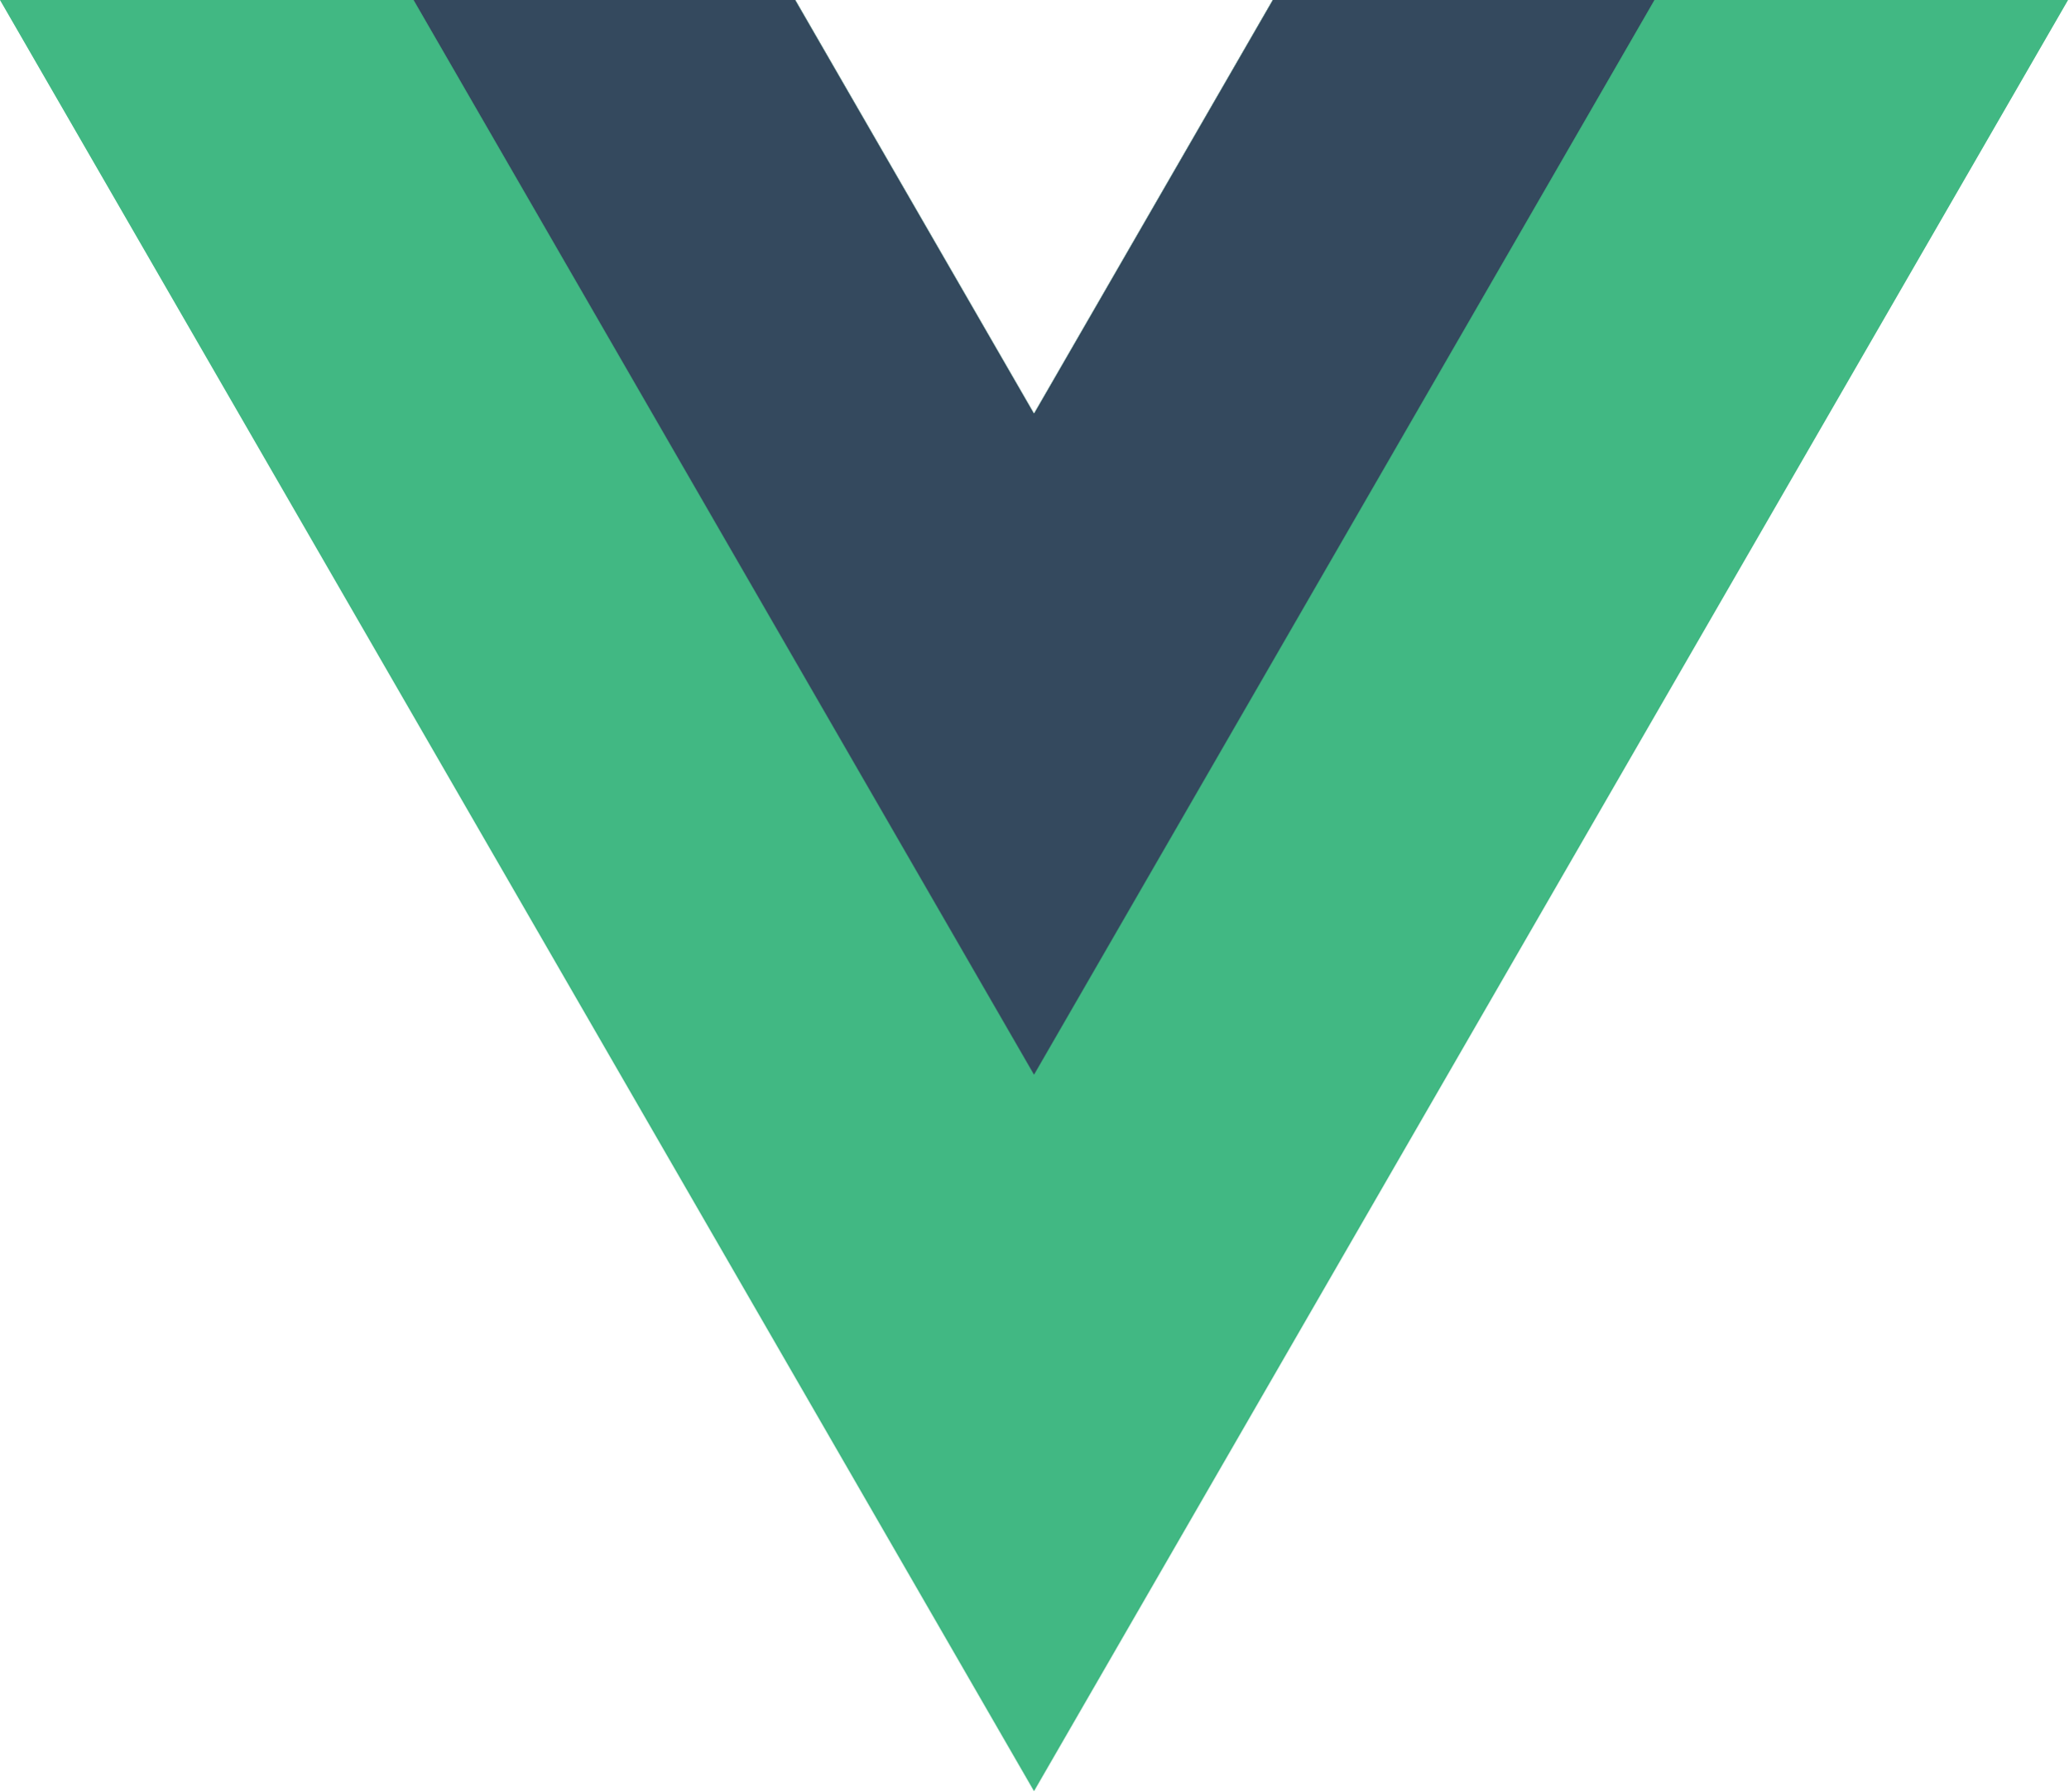
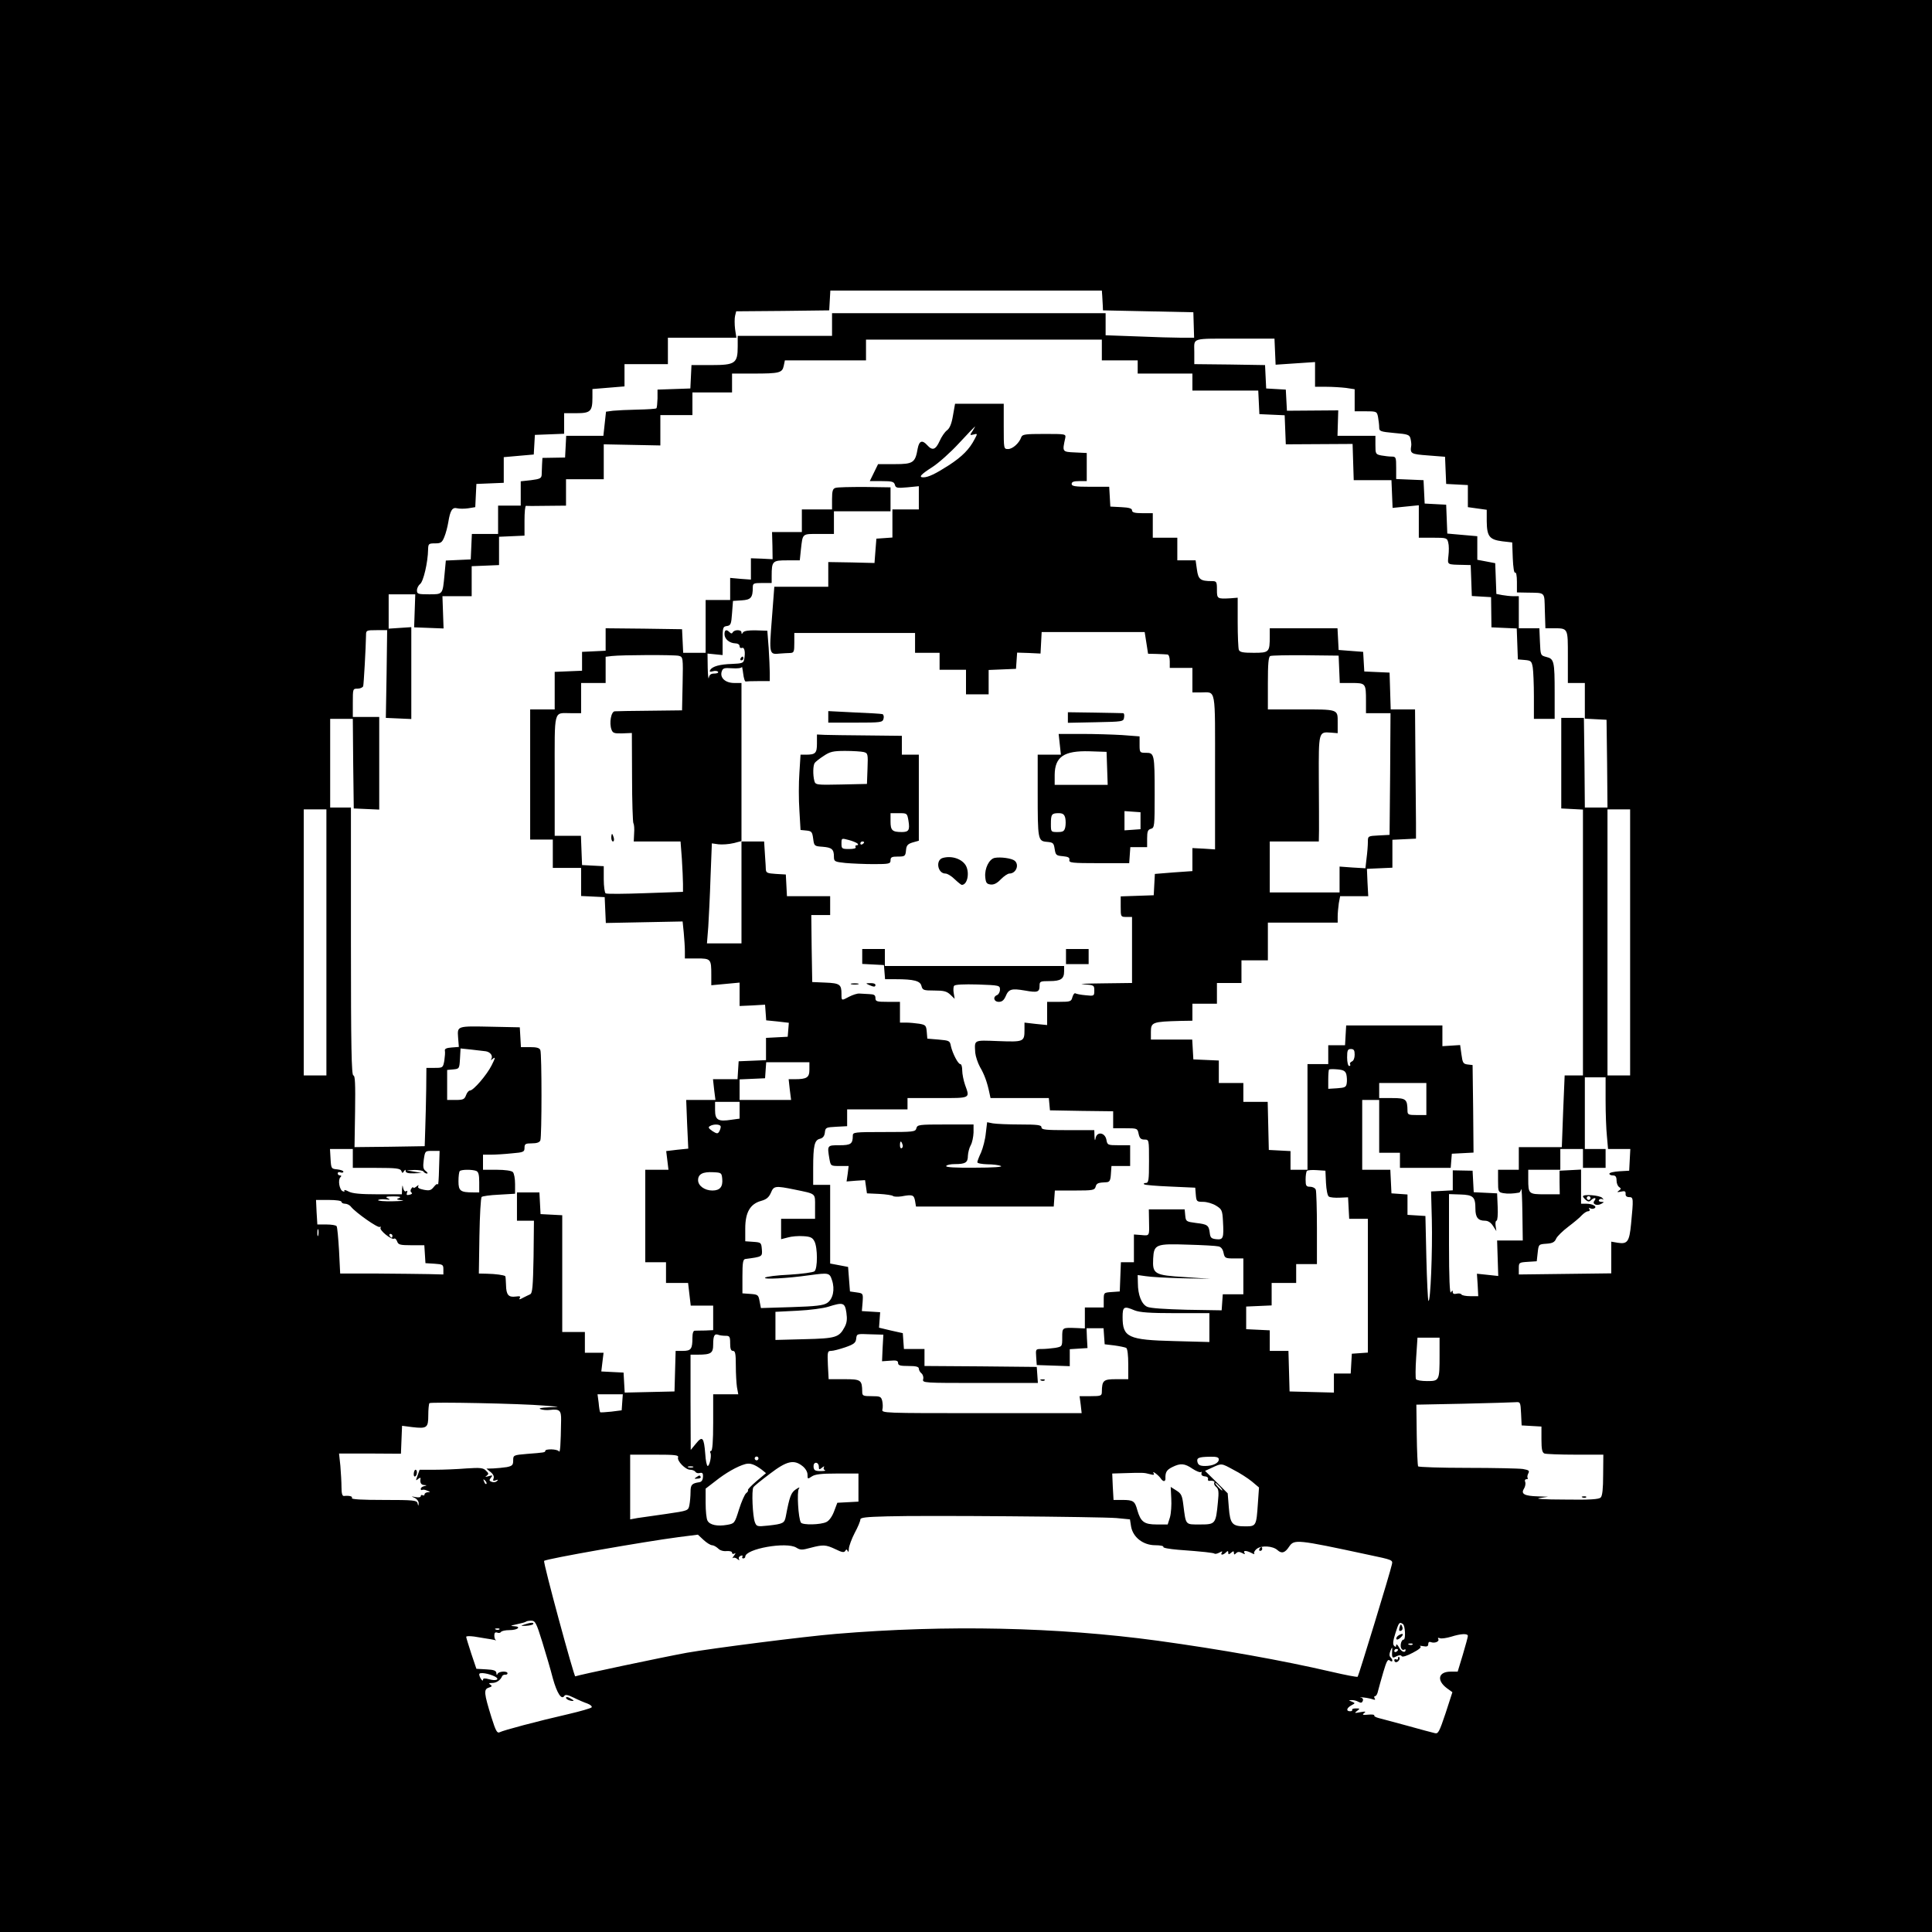
- <svg xmlns="http://www.w3.org/2000/svg" viewBox="0 0 261.76 226.69">
-   <path d="M161.096.001l-30.225 52.351L100.647.001H-.005l130.877 226.688L261.749.001z" fill="#41b883" />
-   <path d="M161.096.001l-30.225 52.351L100.647.001H52.346l78.526 136.01L209.398.001z" fill="#34495e" />
+ <svg xmlns="http://www.w3.org/2000/svg" version="1.0" width="1024pt" height="1024pt" viewBox="0 0 1024 1024" preserveAspectRatio="xMidYMid meet">
+   <g transform="translate(0,1024) scale(0.1,-0.1)" fill="#000000" stroke="none">
+     <path d="M0 5120 l0 -5120 5120 0 5120 0 0 5120 0 5120 -5120 0 -5120 0 0 -5120z m5842 3553 c1 -16 2 -39 3 -53 l1 -25 239 -5 240 -5 2 -67 2 -68 -68 0 c-37 0 -143 3 -234 7 l-167 6 0 59 0 58 -725 0 -725 0 0 -60 0 -60 -250 0 -250 0 0 -56 c0 -90 -13 -99 -140 -99 l-105 0 -3 -62 -3 -62 -87 -3 -87 -3 0 -47 c-1 -26 -3 -49 -6 -52 -2 -3 -47 -6 -99 -7 -52 -1 -111 -4 -131 -6 l-37 -5 -7 -64 -7 -64 -98 0 -99 0 -3 -57 -3 -58 -60 -1 -60 -1 -2 -34 c-1 -19 -2 -44 -2 -55 -1 -19 -9 -23 -56 -29 l-55 -6 0 -65 0 -64 -60 0 -60 0 0 -75 0 -75 -70 0 -69 0 -3 -67 -3 -68 -66 -3 -66 -3 -7 -75 c-10 -106 -8 -104 -82 -104 -59 0 -64 2 -64 21 0 12 8 27 17 34 17 13 41 114 42 183 1 30 3 32 37 32 30 0 37 4 49 34 8 19 17 54 21 78 10 62 21 81 47 74 12 -3 39 -3 59 0 l37 6 3 62 3 61 73 3 72 3 0 68 0 68 79 7 80 7 3 52 3 52 78 3 77 3 0 54 0 55 65 0 c75 0 85 10 85 83 l0 45 85 7 85 7 0 59 0 59 115 0 115 0 0 70 0 70 181 0 182 0 -7 46 c-3 25 -3 57 0 70 l6 24 247 2 246 3 3 53 3 52 720 0 719 0 2 -27z m916 -297 l3 -69 104 7 105 7 0 -66 0 -65 59 0 c32 0 79 -3 105 -6 l46 -7 0 -58 0 -59 59 0 c58 0 59 -1 65 -31 3 -17 6 -42 6 -54 0 -21 6 -23 80 -30 72 -6 81 -9 86 -30 3 -12 5 -29 4 -36 -7 -44 -3 -46 90 -53 l89 -7 3 -72 3 -72 58 -3 57 -3 0 -59 0 -58 50 -7 50 -7 0 -61 c1 -80 14 -97 82 -106 l53 -6 3 -83 c2 -49 7 -80 12 -77 6 4 10 -16 10 -49 l0 -56 53 -1 c101 -2 92 7 95 -96 l3 -93 37 0 c85 0 82 5 82 -151 l0 -139 45 0 45 0 0 -95 0 -94 58 -3 57 -3 3 -232 2 -233 -60 0 -60 0 -2 238 -3 237 -60 0 -60 0 0 -240 0 -240 58 -3 57 -3 0 -704 0 -705 -49 0 -48 0 -8 -190 -7 -190 -114 0 -114 0 0 -60 0 -60 -55 0 -55 0 0 -59 c0 -57 1 -60 28 -65 23 -4 52 -3 84 3 3 0 8 9 11 18 2 10 5 -47 6 -127 l2 -145 -68 0 -68 0 3 -94 3 -94 -56 6 -57 6 4 -60 3 -59 -42 0 c-23 0 -44 4 -47 9 -3 5 -15 7 -26 4 -13 -3 -20 0 -20 8 0 11 -2 11 -10 -1 -6 -10 -10 76 -10 253 l0 268 60 -2 c69 -2 80 -13 80 -76 0 -45 14 -63 50 -63 17 0 31 -9 43 -27 l18 -28 -4 28 c-2 15 0 27 5 27 5 0 8 33 6 73 l-3 72 -62 3 -62 3 -3 57 -3 57 -52 1 -53 1 0 -53 0 -53 -57 -3 -58 -3 4 -150 c4 -164 -7 -440 -18 -430 -3 4 -8 106 -11 228 l-5 222 -47 3 -48 3 0 54 0 54 -42 3 -43 3 -3 63 -3 62 -74 0 -75 0 0 185 0 185 45 0 45 0 0 -140 0 -140 55 0 55 0 0 -40 0 -40 134 0 135 0 3 38 3 37 58 3 57 3 -2 232 -3 232 -26 3 c-24 3 -27 9 -33 53 l-7 50 -47 -3 -47 -3 0 55 0 55 -255 0 -255 0 -3 -52 -3 -53 -45 0 -44 0 0 -50 0 -50 -55 0 -55 0 0 -280 0 -280 -45 0 -45 0 0 50 0 49 -57 3 -58 3 -3 128 -3 127 -64 0 -65 0 0 50 0 50 -65 0 -65 0 0 60 0 59 -67 3 -68 3 -3 53 -3 52 -110 0 -109 0 0 40 c0 52 7 55 158 59 l62 1 0 45 0 45 65 0 65 0 0 55 0 55 65 0 65 0 0 60 0 60 70 0 70 0 0 100 0 100 185 0 185 0 0 33 c0 17 3 49 6 70 l7 37 74 0 75 0 -4 73 -3 72 68 3 67 3 0 74 0 74 63 3 62 3 0 83 c0 45 -2 199 -3 342 l-2 260 -65 0 -64 0 -3 98 -3 97 -67 3 -67 3 -3 52 -3 52 -65 5 -65 5 -3 58 -3 57 -179 0 -180 0 0 -42 c0 -85 -3 -88 -85 -88 -57 0 -74 3 -79 16 -3 9 -6 74 -6 146 l0 130 -37 -3 c-72 -4 -73 -3 -73 46 0 42 -2 45 -27 45 -61 0 -72 9 -79 61 l-7 49 -48 0 -49 0 0 60 0 60 -65 0 -65 0 0 65 0 65 -55 0 c-41 0 -55 4 -55 15 0 10 -15 15 -57 17 l-58 3 -3 53 -3 52 -100 0 c-81 0 -99 3 -99 15 0 11 11 15 40 15 l40 0 0 75 0 74 -62 3 c-69 3 -68 3 -52 76 4 22 3 22 -111 22 -101 0 -116 -2 -122 -17 -11 -32 -46 -63 -70 -63 -23 0 -23 1 -23 120 l0 120 -129 0 -129 0 -11 -62 c-7 -43 -17 -68 -32 -79 -11 -8 -29 -34 -39 -57 -21 -46 -38 -52 -65 -22 -27 30 -43 24 -51 -17 -13 -76 -24 -83 -122 -83 l-88 0 -22 -45 -22 -45 64 0 c54 0 64 -3 69 -19 4 -17 11 -19 66 -14 l61 6 0 -62 0 -61 -70 0 -70 0 0 -74 0 -75 -42 -3 -43 -3 -5 -64 -5 -65 -122 3 -123 2 0 -65 0 -66 -143 0 -143 0 -13 -171 c-15 -188 -14 -189 43 -183 17 1 41 3 54 3 20 1 22 6 22 54 l0 52 320 0 320 0 0 -52 0 -53 65 0 65 0 0 -45 0 -45 70 0 70 0 0 -65 0 -65 60 0 60 0 0 65 0 64 73 3 72 3 3 43 3 43 62 -2 62 -3 3 57 3 57 273 0 273 0 9 -57 9 -58 45 -1 c25 -1 51 -2 58 -3 7 -1 12 -15 12 -36 l0 -35 60 0 60 0 0 -65 0 -65 44 0 c83 0 76 37 76 -422 l0 -410 -60 4 -60 3 0 -61 0 -61 -100 -7 -99 -8 -3 -56 -3 -57 -87 -3 -88 -3 0 -54 c0 -54 0 -55 30 -55 l30 0 0 -175 0 -175 -157 -2 c-87 -1 -132 -3 -100 -5 56 -4 57 -5 57 -33 0 -29 -1 -30 -46 -25 -25 2 -49 7 -54 10 -5 3 -12 -6 -16 -20 -6 -23 -10 -25 -70 -25 l-64 0 0 -61 0 -62 -60 6 -60 7 0 -38 c0 -64 -4 -65 -139 -60 -133 5 -126 8 -122 -62 2 -19 13 -53 25 -75 23 -39 38 -80 50 -137 l6 -28 155 0 154 0 3 -32 3 -33 168 -3 167 -2 0 -45 0 -45 64 0 c63 0 65 0 71 -30 5 -23 12 -30 31 -30 24 0 24 0 24 -115 0 -101 -2 -115 -17 -115 -9 0 -13 -3 -9 -7 3 -4 66 -9 139 -12 l132 -6 3 -37 c3 -36 5 -38 39 -38 20 0 50 -9 68 -20 31 -19 34 -25 37 -83 5 -89 2 -99 -36 -95 -26 3 -31 8 -34 33 -5 41 -12 46 -73 53 -52 7 -54 8 -57 40 l-3 32 -95 0 -95 0 1 -57 c2 -86 4 -83 -40 -79 l-40 3 0 -73 0 -74 -35 0 -34 0 -3 -77 -3 -78 -42 -3 c-43 -3 -43 -3 -43 -43 l0 -39 -50 0 -50 0 0 -55 0 -56 -42 2 c-79 3 -78 4 -78 -50 0 -48 0 -48 -37 -55 -21 -3 -53 -6 -71 -6 -33 0 -33 0 -30 -43 l3 -42 88 -3 87 -3 0 45 0 45 47 3 47 3 -3 52 -2 53 45 0 45 0 3 -43 3 -42 51 -6 c29 -4 57 -10 63 -13 7 -4 11 -40 11 -87 l0 -79 -64 0 c-68 0 -75 -6 -76 -67 0 -21 -5 -23 -59 -23 l-59 0 6 -45 5 -45 -531 0 c-524 0 -530 0 -525 20 3 11 2 31 -1 45 -6 23 -11 25 -56 25 -45 0 -50 2 -50 23 -1 63 -6 67 -95 67 l-83 0 -4 75 c-3 70 -2 75 17 75 12 0 45 9 75 19 46 16 56 24 58 46 3 26 4 26 74 23 l70 -2 -4 -71 -3 -70 43 3 c33 3 42 0 42 -12 0 -13 11 -16 55 -16 40 0 55 -4 55 -14 0 -7 6 -19 14 -25 8 -7 12 -21 9 -31 -5 -20 2 -20 301 -20 l307 0 -3 43 -3 42 -297 3 -298 2 0 45 0 45 -54 0 -55 0 -3 42 -3 42 -63 14 -63 15 3 41 3 41 -48 3 -49 3 4 47 c3 47 3 47 -32 52 l-35 5 -5 65 -5 65 -47 9 -48 9 0 209 0 208 -45 0 -45 0 0 89 c0 119 7 148 35 155 17 4 25 15 27 34 3 26 6 27 61 30 l57 3 0 44 0 45 160 0 160 0 0 30 0 30 160 0 c178 0 171 -3 145 70 -8 23 -15 58 -15 76 0 19 -4 34 -10 34 -12 0 -41 56 -50 95 -5 29 -9 30 -65 35 l-60 5 -3 36 c-3 34 -6 37 -40 43 -20 3 -52 6 -69 6 l-33 0 0 55 0 55 -65 0 c-58 0 -65 2 -65 20 0 16 -7 20 -32 21 -18 1 -42 2 -53 3 -11 1 -35 -7 -53 -16 -43 -23 -42 -23 -42 15 0 49 -9 56 -85 59 l-70 3 -3 178 -2 177 50 0 50 0 0 50 0 50 -115 0 -114 0 -3 58 -3 57 -52 3 c-47 3 -53 6 -54 25 0 12 -2 36 -3 52 -1 17 -3 45 -4 63 l-2 32 -60 0 -60 0 0 -270 0 -270 -91 0 -92 0 7 88 c3 48 9 167 12 264 l7 178 35 -5 c19 -2 55 0 79 6 l43 11 0 419 0 419 -38 0 c-47 0 -77 27 -67 60 6 19 13 21 56 18 28 -2 50 1 51 7 0 6 4 -10 7 -35 3 -25 9 -44 14 -42 4 1 34 2 67 2 l60 0 0 43 c0 24 -3 84 -6 134 l-7 90 -60 2 c-40 1 -63 -3 -69 -11 -6 -10 -8 -10 -8 0 0 15 -36 16 -46 1 -4 -8 -9 -8 -17 0 -17 17 -27 13 -27 -10 0 -26 26 -48 58 -49 12 0 22 -6 22 -15 0 -8 6 -12 13 -9 13 5 19 -23 11 -62 -3 -18 -12 -21 -65 -23 -65 -2 -103 -13 -115 -32 -5 -9 -1 -11 14 -7 12 4 25 2 28 -3 3 -5 -6 -9 -20 -9 -18 0 -26 -6 -29 -22 -2 -13 -5 11 -6 52 l-1 76 40 -4 40 -4 0 75 c0 71 1 76 23 79 20 3 23 10 27 68 l5 65 46 3 c49 3 59 14 59 70 0 20 5 22 50 22 l50 0 0 38 c0 78 5 82 80 82 l69 0 6 58 c10 86 5 82 95 82 l80 0 0 60 0 60 150 0 150 0 0 64 0 63 -137 2 c-75 0 -145 -1 -155 -5 -14 -4 -18 -16 -18 -60 l0 -54 -80 0 -80 0 0 -60 0 -60 -79 0 -79 0 2 -72 1 -72 -57 3 -58 2 0 -57 0 -56 -55 4 -55 5 0 -59 0 -58 -65 0 -65 0 0 -140 0 -140 -60 0 -59 0 -3 63 -3 62 -202 3 -203 2 0 -59 0 -60 -62 -3 -63 -3 0 -50 0 -50 -72 -3 -73 -3 0 -99 0 -100 -65 0 -65 0 0 -345 0 -345 60 0 60 0 0 -75 0 -75 75 0 75 0 0 -75 0 -74 63 -3 62 -3 3 -69 3 -68 203 4 204 4 6 -59 c3 -33 6 -77 6 -98 l0 -39 64 0 c74 0 76 -3 76 -87 l0 -55 75 7 75 7 0 -62 0 -62 68 3 67 4 3 -41 3 -42 60 -6 60 -7 -3 -37 -3 -37 -57 -3 -58 -3 0 -59 0 -59 -72 -3 -73 -3 -3 -47 -3 -48 -65 0 -65 0 6 -55 7 -55 -77 0 -78 0 5 -129 6 -129 -59 -6 -58 -7 6 -49 6 -50 -62 0 -61 0 0 -245 0 -245 55 0 55 0 0 -55 0 -55 59 0 58 0 7 -60 7 -60 59 0 60 0 0 -65 0 -65 -42 -2 c-24 0 -49 -1 -55 -1 -8 1 -13 -13 -13 -37 0 -60 -7 -70 -51 -70 l-38 0 -3 -107 -3 -108 -132 -3 -132 -3 -3 53 -3 53 -59 3 -59 3 6 50 6 49 -49 0 -50 0 0 55 0 55 -60 0 -60 0 0 310 0 309 -57 3 -58 3 -3 58 -3 57 -59 0 -60 0 0 -75 0 -75 45 0 45 0 -2 -191 c-3 -159 -6 -193 -18 -199 -8 -4 -26 -12 -39 -19 -18 -10 -21 -10 -16 0 6 8 0 10 -22 7 -38 -5 -50 9 -51 61 -1 24 -2 45 -4 47 -7 6 -51 12 -97 13 l-43 1 3 199 c2 110 7 203 12 207 4 4 45 10 92 12 l85 5 0 51 c0 29 -5 57 -12 64 -7 7 -42 12 -85 12 l-73 0 0 40 0 40 43 0 c23 0 72 3 110 7 62 5 67 8 67 29 0 21 5 24 39 24 26 0 41 5 45 16 8 20 8 458 0 478 -4 12 -20 16 -55 16 l-48 0 -3 53 -3 52 -145 3 c-190 4 -186 5 -182 -57 l4 -50 -39 -3 c-27 -2 -37 -7 -35 -17 2 -8 0 -32 -3 -53 -7 -37 -8 -38 -51 -38 l-44 0 -1 -112 c-1 -62 -3 -156 -5 -208 l-3 -95 -186 -3 -186 -2 3 190 c2 147 0 190 -9 190 -10 0 -13 149 -13 710 l0 710 -55 0 -55 0 0 235 0 235 60 0 60 0 2 -237 3 -238 67 -3 68 -3 0 246 0 245 -70 0 -70 0 0 75 c0 74 0 75 25 75 14 0 27 6 30 13 3 11 14 204 15 270 0 26 2 27 56 27 l56 0 -3 -232 -4 -233 68 -3 67 -3 0 244 0 243 -60 -4 -60 -4 0 91 0 91 70 0 71 0 -3 -87 -3 -88 78 -3 78 -3 -3 86 -3 85 78 0 77 0 0 80 0 79 73 3 72 3 0 75 0 75 68 3 67 3 0 79 c0 44 3 79 8 79 4 -1 53 -1 110 0 l102 1 0 70 0 70 100 0 100 0 0 93 0 92 150 -3 150 -3 0 80 0 81 85 0 85 0 0 60 0 60 105 0 105 0 0 50 0 50 113 0 c139 0 153 4 161 41 l6 29 215 0 215 0 0 55 0 55 625 0 625 0 0 -55 0 -55 95 0 95 0 0 -35 0 -35 145 0 145 0 0 -45 0 -45 175 0 174 0 3 -62 3 -63 67 -3 67 -3 3 -77 3 -77 177 1 177 1 3 -96 3 -96 100 0 100 0 3 -73 3 -74 69 7 70 7 0 -86 0 -86 75 0 c72 0 75 -1 81 -26 4 -14 4 -45 1 -70 -5 -49 -9 -46 78 -48 l40 -1 3 -82 3 -82 51 -3 51 -3 1 -80 1 -80 67 -3 67 -3 3 -82 3 -82 36 -3 c34 -3 37 -6 43 -40 3 -20 6 -90 6 -154 l0 -118 55 0 55 0 0 138 c0 167 -3 180 -44 190 -31 8 -31 9 -34 80 l-3 72 -54 0 -55 0 0 85 0 85 -29 0 c-16 0 -42 3 -59 6 l-31 6 -3 82 -3 81 -47 9 -48 9 0 63 0 62 -80 7 -79 7 -3 77 -3 76 -57 3 -57 3 -3 62 -3 62 -72 3 -73 3 0 59 c0 56 -1 60 -24 60 -13 0 -38 3 -55 6 -30 6 -31 9 -31 55 l0 49 -101 0 -100 0 2 68 2 67 -136 -1 -136 -1 -3 56 -3 56 -52 3 -52 3 -3 62 -3 62 -187 3 -188 2 0 65 c0 77 -22 70 235 70 l190 0 3 -69z m-1603 -420 c-16 -23 -15 -24 5 -19 21 6 22 5 6 -24 -27 -53 -66 -93 -137 -139 -70 -45 -109 -64 -135 -64 -27 0 -14 15 47 54 33 21 97 78 142 127 45 49 83 88 85 89 1 0 -5 -11 -13 -24z m-1557 -1192 c22 -6 23 -8 20 -148 l-3 -141 -170 -2 c-93 -1 -177 -2 -186 -3 -20 0 -31 -62 -18 -97 7 -19 15 -21 58 -20 l50 2 1 -234 c0 -129 4 -239 7 -244 4 -6 6 -30 4 -54 l-2 -43 124 0 124 0 7 -92 c3 -50 6 -110 6 -133 l0 -42 -200 -7 c-110 -4 -204 -5 -210 -1 -5 3 -10 37 -10 75 l0 69 -57 3 -58 3 -3 78 -3 77 -69 0 -70 0 0 319 c0 360 -8 331 86 331 l54 0 0 80 0 80 65 0 65 0 0 69 0 70 33 4 c54 6 330 7 355 1z m3500 -71 l3 -73 63 0 c75 0 76 -2 76 -96 l0 -64 65 0 65 0 -2 -322 -3 -323 -57 -3 c-58 -3 -58 -3 -58 -35 0 -18 -3 -56 -7 -86 l-6 -53 -69 4 -68 5 0 -68 0 -69 -185 0 -185 0 0 135 0 135 130 0 130 0 1 58 c0 31 0 156 -1 278 -1 245 -1 246 63 241 l37 -3 0 57 c0 71 6 69 -207 69 l-163 0 0 139 c0 102 3 141 13 144 6 3 91 5 187 4 l175 -2 3 -72z m-5368 -1448 l0 -705 -60 0 -60 0 0 705 0 705 60 0 60 0 0 -705z m6910 0 l0 -705 -60 0 -60 0 0 705 0 705 60 0 60 0 0 -705z m-6065 -577 c24 -4 39 -24 29 -41 -5 -8 -2 -7 9 2 14 11 12 3 -7 -35 -26 -52 -97 -134 -115 -134 -7 0 -16 -11 -21 -25 -8 -22 -16 -25 -55 -25 l-45 0 0 79 0 80 33 3 c31 3 32 4 35 57 l3 54 57 -6 c31 -4 66 -8 77 -9z m4605 -18 c0 -18 -6 -33 -15 -36 -8 -4 -12 -10 -9 -15 3 -5 0 -9 -5 -9 -6 0 -11 20 -11 45 0 38 3 45 20 45 16 0 20 -7 20 -30z m-2890 -79 c0 -42 -13 -51 -78 -51 l-32 0 6 -55 7 -55 -137 0 -136 0 0 55 0 54 68 3 67 3 3 43 3 42 115 0 114 0 0 -39z m2846 -26 c3 -13 4 -34 2 -46 -3 -21 -9 -24 -50 -27 l-48 -3 0 49 c0 27 2 51 4 53 3 3 23 3 46 1 32 -3 41 -9 46 -27z m1374 -137 c0 -68 3 -153 7 -190 l6 -68 59 0 59 0 -3 -57 -3 -58 -52 -3 c-29 -2 -53 -7 -53 -13 0 -5 8 -9 19 -9 13 0 19 -7 19 -26 0 -15 6 -30 13 -35 12 -8 12 -11 -1 -20 -12 -8 -9 -9 11 -5 21 5 26 2 25 -12 -1 -11 6 -17 19 -17 23 0 23 -7 10 -142 -9 -94 -19 -108 -70 -100 l-35 6 0 -84 0 -84 -245 -3 -245 -3 0 32 c0 31 1 32 48 35 l47 3 5 45 c5 45 5 45 46 48 32 2 44 8 52 27 6 13 35 41 64 63 29 22 62 49 72 61 11 11 25 21 33 21 8 0 11 5 7 12 -4 7 -3 8 4 4 7 -4 17 -4 23 0 16 9 -10 24 -43 24 l-28 0 0 90 0 91 -57 -3 -57 -3 0 -62 1 -63 -77 0 c-88 0 -90 1 -90 81 l0 49 85 0 85 0 0 55 0 55 60 0 60 0 0 -50 0 -50 60 0 60 0 0 50 0 50 -55 0 -55 0 0 190 0 190 55 0 55 0 0 -122z m-950 7 l0 -85 -50 0 c-45 0 -50 2 -50 23 -1 61 -7 67 -81 67 l-69 0 0 40 0 40 125 0 125 0 0 -85z m-3640 -59 l0 -45 -44 -6 c-70 -11 -86 -1 -86 51 l0 44 65 0 65 0 0 -44z m-100 -88 c0 -7 -4 -19 -9 -27 -7 -11 -13 -10 -35 4 -20 14 -24 20 -14 26 20 13 58 11 58 -3z m-1950 -168 l0 -50 125 0 c105 0 127 -3 132 -16 5 -13 7 -13 14 -2 7 10 9 10 9 1 0 -9 14 -13 43 -12 l42 2 -40 7 -40 7 42 2 c23 0 45 -3 48 -9 3 -5 11 -10 18 -10 6 0 3 6 -6 13 -14 10 -16 21 -11 60 7 47 7 47 45 47 l39 0 -3 -95 c-1 -52 -4 -90 -6 -83 -2 6 -11 1 -21 -12 -15 -19 -23 -22 -54 -16 -25 5 -34 11 -29 19 4 7 0 7 -10 -2 -9 -7 -17 -10 -17 -5 0 5 -4 2 -10 -6 -6 -9 -5 -17 1 -21 6 -3 2 -9 -9 -11 -16 -4 -19 -2 -15 10 4 10 2 13 -5 8 -6 -3 -12 3 -15 16 -4 20 -4 19 -6 -4 l-1 -28 -127 0 c-92 0 -136 4 -156 15 -15 8 -25 10 -22 5 3 -6 0 -7 -8 -4 -18 7 -27 60 -13 74 7 7 6 10 -2 10 -7 0 -12 5 -12 11 0 6 7 9 15 5 8 -3 15 -1 15 4 0 5 -15 10 -32 12 -32 3 -33 4 -36 56 l-3 52 60 0 61 0 0 -50z m654 -66 c12 -5 16 -20 16 -60 l0 -54 -32 0 c-68 0 -78 8 -78 59 0 26 3 51 7 54 8 9 66 9 87 1z m4504 -64 c2 -36 8 -68 15 -72 7 -5 32 -7 57 -6 l45 2 3 -57 3 -57 49 0 50 0 0 -354 0 -355 -42 -3 -43 -3 -3 -52 -3 -53 -45 0 -44 0 0 -50 0 -51 -117 3 -118 3 -3 108 -3 107 -49 0 -50 0 0 55 0 54 -62 3 -63 3 0 60 0 60 68 3 67 3 0 59 0 60 65 0 65 0 0 50 0 50 55 0 55 0 0 189 c0 104 -3 196 -6 205 -3 9 -17 16 -30 16 -21 0 -24 5 -24 38 0 21 3 42 7 46 4 4 28 6 53 4 l45 -3 3 -65z m-3200 22 c4 -42 -12 -62 -52 -62 -41 0 -76 25 -76 55 0 32 25 45 80 42 43 -2 45 -3 48 -35z m384 -57 c116 -24 108 -18 108 -91 l0 -64 -90 0 -90 0 0 -54 0 -54 35 9 c20 6 57 9 83 7 38 -2 49 -8 59 -28 17 -33 17 -144 0 -158 -7 -6 -67 -14 -132 -18 -66 -3 -124 -10 -130 -16 -11 -10 115 -4 235 13 104 14 107 13 120 -27 16 -48 5 -100 -26 -120 -19 -13 -60 -18 -188 -22 l-163 -5 -7 36 c-6 34 -9 36 -49 39 l-42 3 0 90 c0 72 3 90 15 92 91 12 91 12 88 51 -3 36 -4 37 -45 40 l-43 3 0 68 c0 85 26 130 84 146 29 8 41 19 52 43 15 37 23 38 126 17z m-2097 -45 c-17 -6 -14 -8 15 -12 19 -2 -2 -4 -48 -5 -45 -1 -80 2 -78 6 3 4 20 6 38 4 27 -3 29 -1 13 6 -15 7 -9 10 30 10 35 0 44 -3 30 -9z m-305 -20 c0 -5 8 -10 19 -10 10 0 25 -7 32 -17 27 -32 142 -113 152 -106 5 3 7 1 4 -4 -8 -13 59 -67 72 -58 5 3 12 -4 16 -15 6 -17 15 -20 75 -20 l69 0 3 -47 3 -48 48 -3 c44 -3 47 -5 47 -30 l0 -27 -77 2 c-43 1 -166 2 -274 3 l-196 0 -6 121 c-4 66 -9 125 -13 130 -3 5 -27 9 -54 9 l-48 0 -4 65 -3 65 68 0 c38 0 67 -4 67 -10z m-123 -177 c-3 -10 -5 -4 -5 12 0 17 2 24 5 18 2 -7 2 -21 0 -30z m393 -3 c0 -5 -2 -10 -4 -10 -3 0 -8 5 -11 10 -3 6 -1 10 4 10 6 0 11 -4 11 -10z m4377 -56 c14 -2 24 -14 28 -34 6 -28 9 -30 56 -30 l49 0 0 -95 0 -95 -54 0 -55 0 -3 -42 -3 -43 -185 3 c-113 3 -195 8 -210 16 -29 13 -49 62 -49 125 l-1 43 43 -6 c23 -4 110 -9 192 -11 l150 -3 -134 9 c-163 10 -173 16 -169 98 4 76 14 80 186 74 75 -2 147 -6 159 -9z m-1971 -351 c5 -35 3 -54 -10 -78 -29 -54 -47 -59 -213 -63 l-153 -4 0 74 0 75 118 6 c64 3 137 13 162 21 79 25 88 22 96 -31z m1527 12 c28 -11 79 -15 217 -15 l180 0 0 -76 0 -77 -187 5 c-244 6 -273 20 -273 127 0 56 7 60 63 36z m-2167 -135 c21 0 24 -4 24 -40 0 -29 4 -40 15 -40 12 0 15 -15 15 -77 0 -43 3 -95 6 -115 l7 -38 -67 0 -66 0 0 -150 c0 -99 -4 -150 -11 -150 -5 0 -7 -5 -4 -10 8 -13 -4 -70 -14 -70 -5 0 -11 29 -13 64 -7 88 -15 97 -49 55 l-28 -34 -1 253 0 252 38 0 c71 0 82 8 82 54 0 47 7 59 28 51 7 -3 25 -5 38 -5z m3784 -102 c0 -136 -1 -138 -66 -138 -29 0 -55 4 -59 10 -3 5 -3 57 1 115 l7 105 58 0 59 0 0 -92z m-4332 -250 l-3 -43 -55 -7 c-30 -3 -57 -5 -59 -3 -2 2 -6 24 -8 50 l-6 45 67 0 67 0 -3 -42z m-413 -18 c89 -7 89 -7 25 -9 -43 -2 -58 -5 -45 -10 11 -4 33 -6 49 -4 52 6 61 -2 60 -54 -2 -133 -5 -177 -12 -165 -8 12 -72 14 -72 2 0 -8 -5 -9 -97 -16 -72 -6 -73 -7 -73 -35 0 -24 -5 -29 -34 -35 -19 -3 -51 -6 -71 -7 l-37 -1 22 -18 c14 -11 20 -24 16 -34 -5 -12 -2 -15 11 -10 13 5 15 4 7 -4 -6 -6 -18 -8 -28 -4 -14 5 -14 9 -4 22 11 13 9 14 -12 8 -18 -5 -21 -4 -11 2 12 9 12 13 -3 27 -14 15 -30 17 -104 12 -48 -4 -123 -7 -167 -7 l-81 0 -11 -31 c-10 -27 -10 -29 3 -18 8 7 14 8 13 3 -4 -22 2 -34 19 -35 16 -1 16 -2 0 -6 -10 -2 -18 -9 -18 -14 0 -6 3 -8 8 -6 4 3 16 1 27 -4 17 -6 17 -8 3 -8 -10 -1 -18 -6 -18 -12 0 -5 -4 -7 -10 -4 -5 3 -10 1 -10 -5 0 -6 -11 -8 -27 -5 -26 5 -26 5 -5 -4 12 -6 21 -18 21 -28 -1 -17 -2 -17 -6 0 -4 15 -21 17 -179 17 -114 0 -173 3 -169 10 6 9 -14 14 -42 11 -9 -1 -13 14 -13 46 0 26 -3 77 -6 114 l-7 65 164 0 164 -1 3 74 3 74 54 -7 c78 -9 85 -4 85 63 0 32 3 60 6 64 8 7 485 -2 609 -13z m5177 -42 l3 -63 53 -3 52 -3 0 -68 c0 -54 4 -70 16 -75 9 -3 82 -6 164 -6 l148 0 -1 -107 c0 -73 -4 -112 -13 -120 -9 -10 -58 -13 -191 -11 -109 0 -161 4 -133 8 l45 7 -55 2 c-70 2 -90 13 -73 40 7 11 10 27 7 36 -4 8 -1 15 7 15 7 0 9 3 6 6 -3 4 -2 14 3 24 8 15 4 18 -28 24 -20 3 -153 6 -294 6 -141 0 -259 4 -262 8 -2 4 -6 80 -7 167 l-2 160 249 5 c137 3 261 7 276 8 26 2 27 1 30 -60z m-4468 -232 c-7 -19 39 -66 64 -66 11 0 24 -5 28 -11 3 -6 14 -9 24 -6 13 3 17 -2 16 -21 -1 -16 -7 -26 -19 -28 -40 -6 -47 -13 -47 -52 0 -22 -3 -53 -6 -69 -6 -30 -6 -30 -122 -47 -65 -9 -134 -19 -154 -22 l-38 -7 0 172 0 171 130 0 c106 0 128 -2 124 -14z m426 -6 c0 -5 -4 -10 -10 -10 -5 0 -10 5 -10 10 0 6 5 10 10 10 6 0 10 -4 10 -10z m2440 -5 c0 -20 -32 -35 -73 -35 -26 0 -36 5 -40 20 -6 23 5 28 66 29 35 1 47 -3 47 -14z m-2422 -55 l22 -18 -50 -42 c-28 -24 -48 -45 -46 -48 3 -3 -1 -10 -9 -16 -8 -6 -25 -45 -38 -86 -23 -74 -24 -75 -63 -82 -51 -9 -92 -1 -104 22 -6 10 -10 53 -10 94 l0 76 52 40 c54 43 115 78 158 90 26 7 49 -1 88 -30z m216 19 c15 -12 26 -30 26 -45 0 -24 1 -24 22 -10 17 12 49 16 135 16 l113 0 0 -75 0 -74 -56 -3 -56 -3 -17 -45 c-10 -27 -26 -50 -41 -57 -30 -15 -126 -17 -135 -3 -14 22 -22 165 -11 179 7 10 2 9 -16 -3 -25 -17 -33 -36 -53 -143 -7 -36 -13 -40 -94 -49 -58 -6 -61 -5 -70 18 -12 31 -18 169 -8 185 4 7 44 39 88 72 89 68 127 77 173 40z m86 -2 c0 -17 2 -18 17 -6 9 8 14 9 10 2 -4 -6 -1 -13 5 -15 7 -3 -3 -5 -22 -5 -30 0 -36 4 -38 22 -1 13 4 22 13 22 8 0 15 -9 15 -20z m1981 -12 c20 -13 40 -21 44 -17 3 4 5 0 3 -8 -2 -8 5 -14 17 -15 11 0 19 -6 18 -12 -2 -7 0 -12 5 -12 19 3 33 -2 28 -10 -3 -5 1 -15 10 -22 13 -11 15 -26 9 -82 -11 -115 -13 -117 -95 -117 -79 0 -74 -5 -88 103 -6 50 -11 61 -37 77 l-30 19 3 -62 c2 -33 -1 -78 -7 -99 l-12 -38 -58 0 c-67 0 -85 14 -103 76 -13 48 -21 54 -80 54 l-46 0 -4 70 -3 70 65 2 c98 3 103 3 133 -5 22 -6 27 -5 21 5 -10 17 28 -12 39 -29 4 -7 12 -13 16 -13 5 0 9 6 8 13 -1 34 6 46 36 61 44 22 66 20 108 -9z m218 -6 c32 -16 75 -44 96 -61 l38 -32 -6 -85 c-8 -118 -9 -121 -66 -121 -70 0 -81 12 -88 100 l-6 75 -60 60 -60 59 39 18 c50 23 47 23 113 -13z m-2866 14 c-7 -2 -19 -2 -25 0 -7 3 -2 5 12 5 14 0 19 -2 13 -5z m-1095 -88 c-3 -3 -9 2 -12 12 -6 14 -5 15 5 6 7 -7 10 -15 7 -18z m3887 -15 c10 -11 16 -20 13 -20 -3 0 -13 9 -23 20 -10 11 -16 20 -13 20 3 0 13 -9 23 -20z m-548 -166 l72 -7 6 -38 c10 -57 64 -99 128 -99 26 0 46 -4 43 -9 -3 -5 31 -11 77 -15 136 -10 190 -16 195 -21 3 -2 14 0 25 6 14 8 18 8 13 0 -10 -15 7 -14 22 1 9 9 12 9 12 -1 0 -11 3 -11 15 -1 12 10 15 10 15 -1 0 -10 3 -10 12 -1 8 8 17 8 31 1 14 -8 18 -8 13 0 -9 14 9 14 37 0 12 -7 19 -8 15 -4 -4 4 1 16 12 25 24 20 86 17 111 -6 22 -20 40 -15 62 19 27 39 40 38 417 -43 133 -28 133 -28 127 -53 -9 -43 -176 -589 -181 -594 -3 -3 -65 9 -138 26 -263 61 -582 118 -923 165 -530 72 -1118 85 -1705 36 -168 -14 -647 -75 -790 -100 -126 -23 -580 -119 -591 -125 -6 -4 -172 606 -165 612 10 11 536 103 713 126 l102 13 30 -28 c16 -15 37 -28 45 -28 8 0 22 -8 32 -17 10 -11 29 -16 46 -14 16 1 28 -2 28 -9 0 -6 5 -8 13 -4 7 5 7 1 -3 -12 -8 -10 -10 -16 -6 -12 5 4 16 2 24 -5 10 -8 13 -8 9 -1 -4 7 0 15 9 18 8 3 12 2 9 -4 -3 -6 -1 -10 4 -10 6 0 11 4 11 9 0 42 219 81 271 48 21 -13 30 -13 74 -1 68 18 82 17 133 -7 34 -17 46 -19 52 -9 6 10 9 9 13 -1 3 -8 6 -2 6 12 1 15 15 53 31 84 17 31 30 63 30 71 0 11 30 14 143 17 197 6 1126 -2 1214 -9z m-3043 -656 c19 -62 45 -149 56 -193 22 -79 46 -117 61 -94 5 9 19 6 50 -9 24 -12 57 -26 72 -31 16 -6 26 -15 23 -20 -3 -5 -59 -21 -123 -36 -170 -39 -345 -86 -364 -96 -14 -7 -21 5 -44 78 -40 129 -42 149 -15 158 18 6 20 9 9 16 -10 6 -8 9 9 9 23 0 44 14 53 35 2 6 10 9 17 9 6 -1 12 2 12 7 0 14 -48 11 -53 -3 -3 -8 -6 -6 -6 4 -1 13 -12 18 -53 20 l-53 3 -27 80 c-14 44 -27 84 -27 89 -1 5 18 5 42 2 23 -4 53 -9 67 -11 14 -2 32 -5 40 -7 8 -3 12 -3 8 -1 -5 3 -8 14 -8 25 0 14 5 18 15 15 8 -4 17 -2 20 3 4 6 24 10 45 10 45 0 66 19 23 21 -21 1 -17 3 16 10 24 5 46 11 49 14 3 3 16 5 28 5 21 0 27 -12 58 -112z m4562 94 c12 -8 15 -82 4 -82 -12 0 -20 -28 -14 -45 4 -8 10 -12 15 -9 5 3 9 3 9 0 0 -19 -22 -12 -34 11 -8 15 -15 21 -16 14 0 -11 -3 -12 -11 -4 -8 8 -6 26 7 67 18 57 21 61 40 48z m-4789 -28 c-3 -3 -12 -4 -19 -1 -8 3 -5 6 6 6 11 1 17 -2 13 -5z m5133 -35 c0 -5 -12 -50 -27 -100 l-27 -89 -37 0 c-66 0 -76 -46 -20 -88 l29 -21 -36 -111 c-33 -98 -39 -111 -57 -106 -11 2 -76 20 -145 39 -69 19 -138 37 -153 41 -15 4 -26 10 -23 14 2 4 -12 6 -32 4 -29 -3 -34 -1 -22 8 12 9 7 10 -20 5 -31 -6 -33 -5 -17 7 16 12 16 13 -7 13 -13 0 -22 -3 -19 -7 2 -5 -3 -8 -11 -8 -23 0 -19 17 6 31 22 12 22 12 3 20 -18 7 -18 8 -2 8 10 1 27 -3 37 -9 13 -7 19 -6 23 5 4 8 -1 16 -11 18 -9 2 -2 2 16 0 18 -2 41 -7 49 -10 11 -4 14 -2 9 5 -4 7 -3 12 2 12 6 0 13 12 16 28 4 15 16 60 28 100 17 58 24 70 34 61 16 -13 19 2 4 17 -7 7 -7 18 0 35 8 20 10 21 9 4 -3 -43 0 -46 22 -34 14 7 24 8 28 1 4 -6 27 1 59 18 33 17 48 30 40 34 -7 3 -1 4 15 1 20 -4 27 -1 27 11 0 10 5 14 15 10 20 -7 46 4 38 17 -4 6 0 8 9 4 9 -3 35 1 59 8 54 17 89 18 89 4z m-293 -45 c-3 -3 -12 -4 -19 -1 -8 3 -5 6 6 6 11 1 17 -2 13 -5z m-77 -28 c0 -3 -4 -8 -10 -11 -5 -3 -10 -1 -10 4 0 6 5 11 10 11 6 0 10 -2 10 -4z m-4785 -143 c26 -15 3 -24 -34 -13 -22 6 -31 5 -31 -3 0 -15 -20 14 -20 29 0 13 53 4 85 -13z" />
+     <path d="M3925 6750 c-3 -5 -1 -10 4 -10 6 0 11 5 11 10 0 6 -2 10 -4 10 -3 0 -8 -4 -11 -10z" />
+     <path d="M4390 6440 l0 -30 144 0 c137 0 144 1 149 21 3 11 0 22 -6 24 -7 2 -74 6 -149 9 l-138 7 0 -31z" />
+     <path d="M5660 6437 l0 -28 148 3 c144 3 147 3 150 26 2 12 0 22 -5 22 -4 0 -72 2 -151 3 l-142 2 0 -28z" />
+     <path d="M4330 6299 c0 -51 -8 -59 -59 -59 l-28 0 -6 -96 c-4 -53 -4 -143 0 -200 l6 -103 31 -3 c28 -3 31 -7 36 -43 5 -39 6 -40 50 -43 49 -4 60 -13 60 -53 0 -25 4 -27 61 -33 34 -3 102 -6 150 -6 82 0 89 2 89 20 0 17 7 20 39 20 37 0 40 2 43 33 2 26 9 34 36 42 l32 9 0 228 0 228 -45 0 -45 0 0 50 0 50 -182 2 c-101 1 -202 2 -225 3 l-43 2 0 -48z m248 -45 c22 -6 23 -10 20 -88 l-3 -81 -136 -3 c-135 -3 -137 -2 -143 20 -8 31 -7 81 2 94 4 6 25 23 47 37 34 23 50 27 115 27 41 0 85 -3 98 -6z m237 -364 c8 -49 2 -60 -35 -60 -51 0 -60 9 -60 56 l0 44 44 0 c44 0 44 0 51 -40z m-270 -121 c5 -6 4 -9 -4 -9 -7 0 -9 -4 -6 -10 4 -6 -10 -10 -34 -10 -39 0 -41 2 -41 29 0 29 0 29 38 19 20 -5 41 -14 47 -19z m35 7 c0 -3 -4 -8 -10 -11 -5 -3 -10 -1 -10 4 0 6 5 11 10 11 6 0 10 -2 10 -4z" />
+     <path d="M5617 6295 l6 -55 -62 0 -61 0 0 -199 c0 -252 1 -259 49 -263 33 -3 36 -6 41 -38 5 -32 8 -35 43 -38 29 -3 37 -7 35 -20 -3 -15 12 -17 157 -17 l160 0 3 43 3 42 45 0 44 0 0 46 c0 37 4 47 20 51 19 5 20 14 20 182 0 215 -2 221 -46 221 -33 0 -34 1 -34 44 l0 43 -92 7 c-50 3 -146 6 -214 6 l-123 0 6 -55z m251 -127 l3 -88 -141 0 -140 0 0 53 c1 96 49 129 185 125 l90 -3 3 -87z m177 -278 l0 -45 -42 -3 -43 -3 0 51 0 51 43 -3 42 -3 0 -45z m-399 15 c3 -14 3 -36 0 -50 -5 -21 -12 -25 -41 -25 -35 0 -35 1 -35 43 0 51 4 57 41 57 22 0 30 -6 35 -25z" />
+     <path d="M4998 5693 c-41 -10 -29 -83 13 -83 10 0 32 -13 49 -30 17 -16 34 -30 38 -30 29 0 42 62 22 101 -20 36 -74 55 -122 42z" />
+     <path d="M5272 5693 c-29 -6 -54 -55 -50 -101 3 -31 7 -37 28 -40 18 -2 34 6 55 28 16 16 36 30 45 30 35 0 54 46 28 68 -16 13 -75 21 -106 15z" />
+     <path d="M4570 5170 l0 -39 58 -3 57 -3 3 -37 3 -38 57 0 c96 0 130 -9 136 -36 6 -22 11 -24 68 -24 50 0 66 -4 85 -22 l23 -22 -5 30 c-3 16 -2 34 2 39 5 7 51 9 126 7 114 -4 117 -5 117 -27 0 -13 -7 -25 -15 -29 -24 -9 -18 -36 9 -36 17 0 27 9 36 29 16 39 31 43 102 31 67 -12 78 -9 78 26 0 22 3 24 53 24 60 0 77 12 77 52 l0 28 -475 0 -475 0 0 45 0 45 -60 0 -60 0 0 -40z" />
+     <path d="M5650 5170 l0 -40 60 0 60 0 0 40 0 40 -60 0 -60 0 0 -40z" />
+     <path d="M4513 5023 c9 -2 25 -2 35 0 9 3 1 5 -18 5 -19 0 -27 -2 -17 -5z" />
+     <path d="M4605 5020 c27 -12 35 -12 35 0 0 6 -12 10 -27 9 -25 0 -26 -1 -8 -9z" />
+     <path d="M5225 4234 c-3 -33 -15 -78 -25 -102 -11 -23 -20 -47 -20 -52 0 -6 24 -10 53 -11 28 0 61 -4 72 -9 12 -5 -40 -9 -138 -9 -103 -1 -156 2 -152 9 3 6 24 10 45 10 57 0 70 8 70 44 1 17 7 42 15 56 8 14 14 44 15 68 l0 42 -149 0 c-140 0 -149 -1 -154 -20 -5 -19 -14 -20 -171 -20 -157 0 -166 -1 -166 -19 0 -44 -10 -51 -71 -51 -65 0 -65 0 -53 -72 7 -38 7 -38 54 -38 l48 0 -5 -41 -6 -41 49 4 49 3 5 -35 5 -35 65 -3 c36 -2 69 -7 73 -11 4 -4 25 -5 45 -2 59 11 66 8 72 -24 l5 -30 365 0 365 0 3 43 3 42 106 0 c96 0 105 2 110 20 5 19 13 22 58 24 16 1 21 9 23 44 l3 42 50 0 49 0 0 55 0 55 -60 0 c-59 0 -61 1 -66 30 -8 38 -50 44 -57 8 -3 -17 -5 -14 -6 10 l-1 32 -140 0 c-118 0 -140 2 -140 15 0 12 -19 15 -114 15 -62 0 -127 3 -144 6 l-30 6 -7 -58z m-442 -59 c4 -8 2 -17 -3 -20 -6 -4 -10 3 -10 14 0 25 6 27 13 6z" />
+     <path d="M5518 2923 c7 -3 16 -2 19 1 4 3 -2 6 -13 5 -11 0 -14 -3 -6 -6z" />
+     <path d="M3240 5800 c0 -11 4 -20 9 -20 5 0 7 9 4 20 -3 11 -7 20 -9 20 -2 0 -4 -9 -4 -20z" />
+     <path d="M8390 3899 c0 -3 7 -12 15 -19 12 -10 19 -10 27 -2 17 17 33 15 19 -2 -15 -18 13 -30 37 -16 16 9 15 9 -1 10 -10 0 -15 5 -12 10 4 6 12 7 18 4 8 -5 7 -2 -1 7 -13 14 -102 21 -102 8z m40 -9 c0 -5 -4 -10 -10 -10 -5 0 -10 5 -10 10 0 6 5 10 10 10 6 0 10 -4 10 -10z" />
+     <path d="M2193 2430 c-1 -11 2 -18 8 -15 11 7 12 35 1 35 -4 0 -8 -9 -9 -20z" />
+     <path d="M8388 2303 c7 -3 16 -2 19 1 4 3 -2 6 -13 5 -11 0 -14 -3 -6 -6z" />
+     <path d="M3690 2410 c-12 -7 -10 -9 7 -7 12 0 19 5 17 9 -6 10 -6 10 -24 -2z" />
+     <path d="M6675 2030 c-3 -5 -1 -10 4 -10 6 0 11 5 11 10 0 6 -2 10 -4 10 -3 0 -8 -4 -11 -10z" />
+     <path d="M2780 1630 c-23 -8 -22 -8 8 -7 19 1 36 5 38 9 6 10 -13 9 -46 -2z" />
+     <path d="M3000 1242 c0 -6 9 -12 20 -15 11 -3 20 -3 20 -1 0 2 -9 8 -20 14 -11 6 -20 7 -20 2z" />
+     <path d="M7417 1611 c-3 -13 -1 -18 9 -14 7 2 10 11 7 19 -7 19 -10 18 -16 -5z" />
+     <path d="M7411 1571 c-7 -5 -12 -13 -10 -18 2 -6 13 -2 23 8 20 19 12 26 -13 10z" />
+     <path d="M7410 1451 c0 -7 -4 -9 -10 -6 -5 3 -10 1 -10 -4 0 -6 4 -11 9 -11 13 0 25 20 17 27 -3 4 -6 1 -6 -6z" />
+   </g>
</svg>
